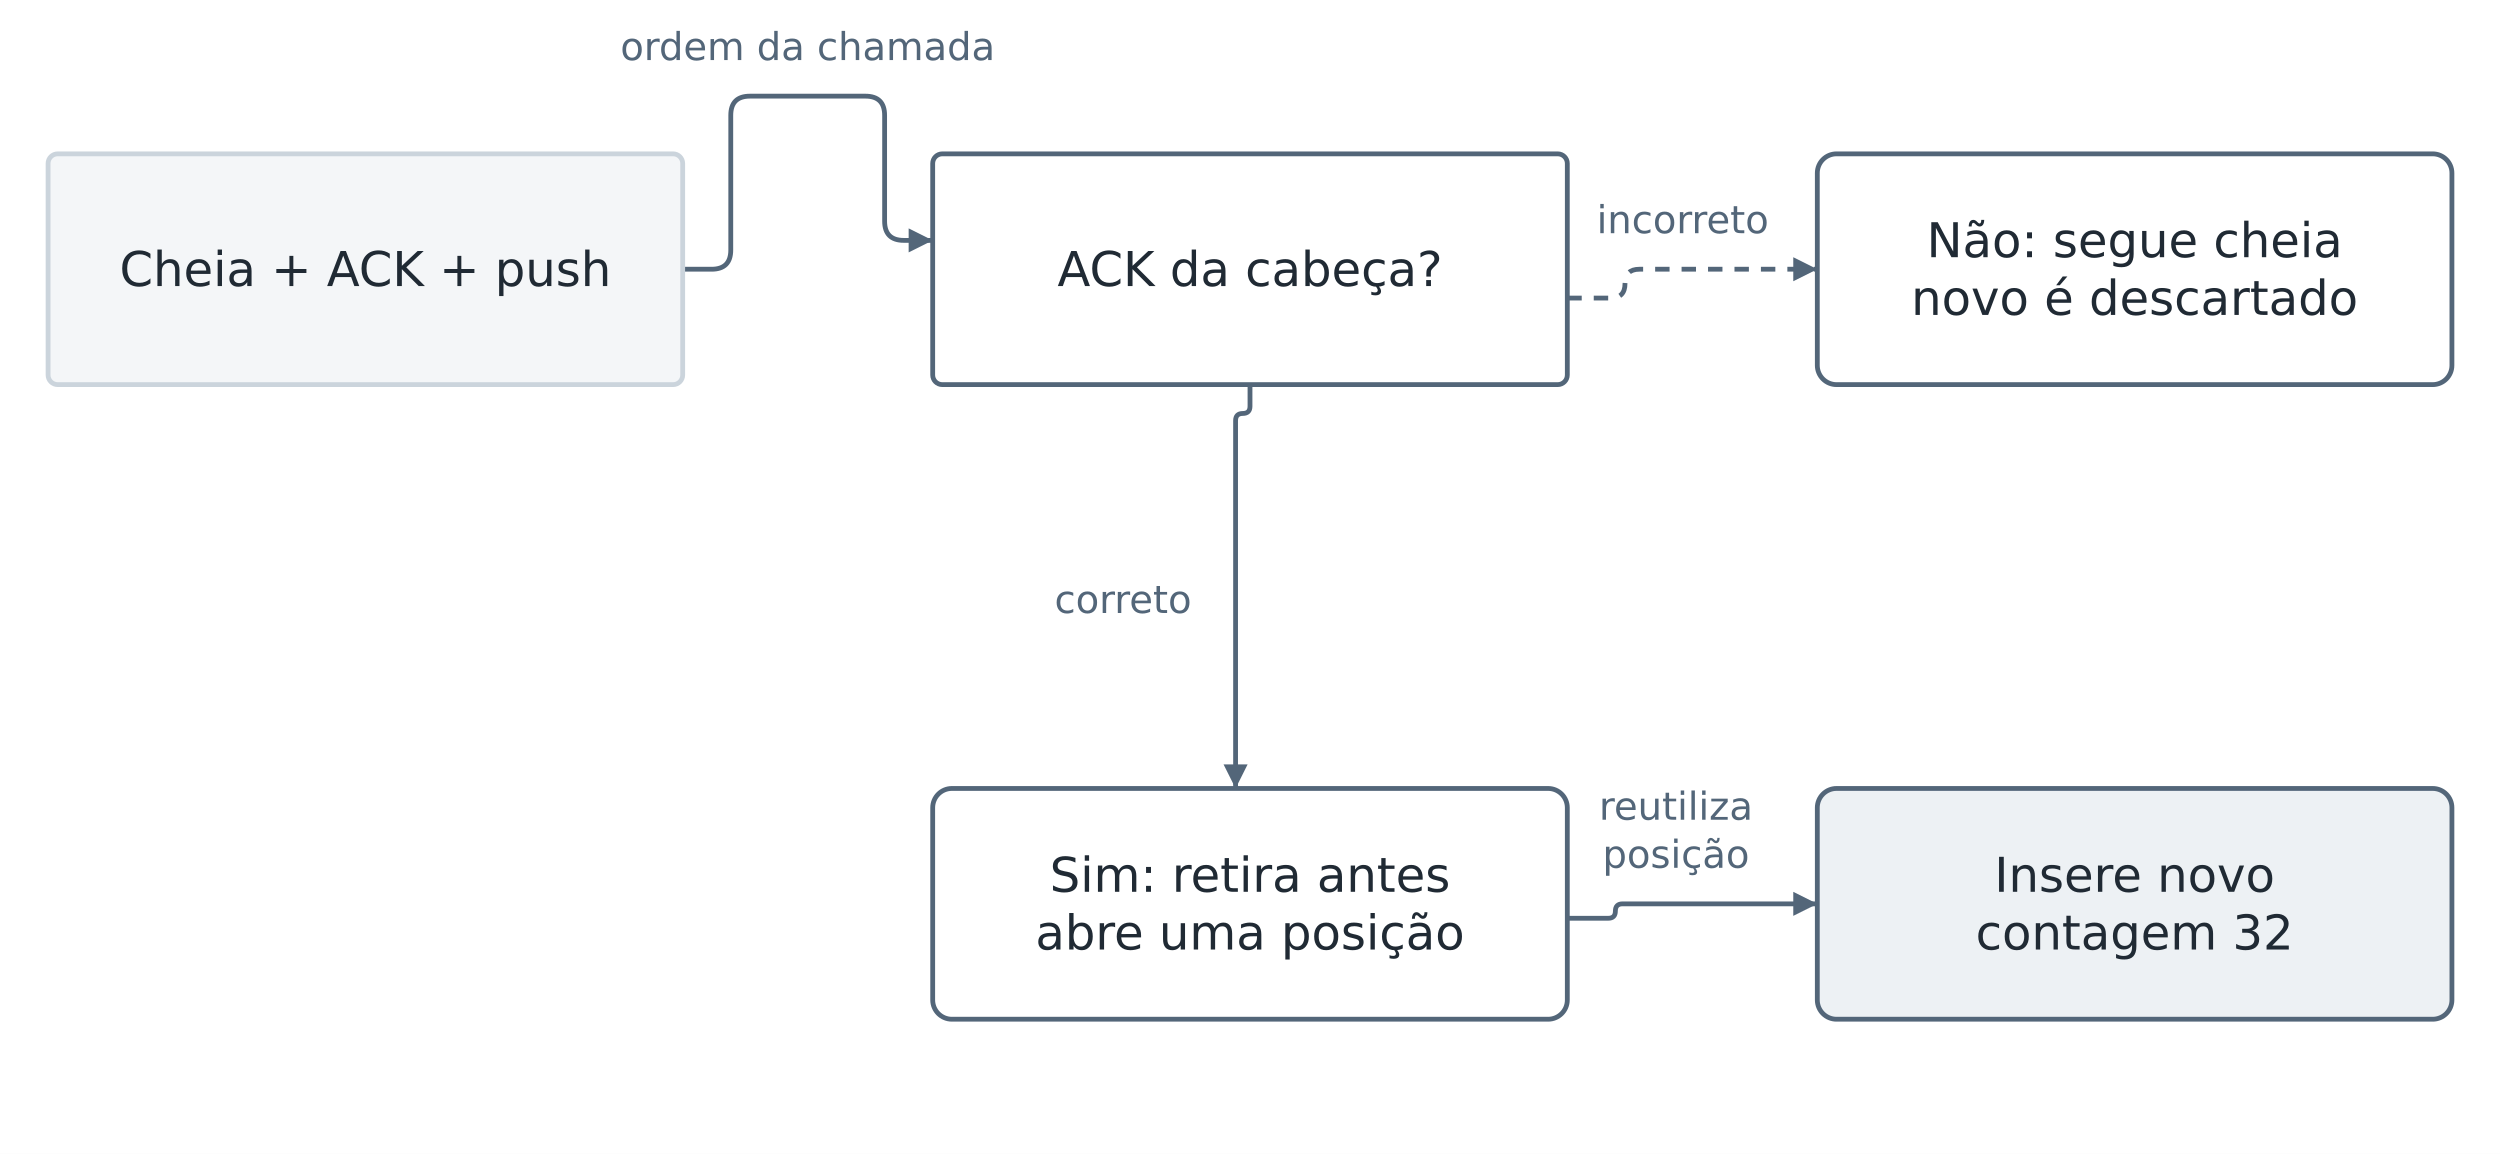
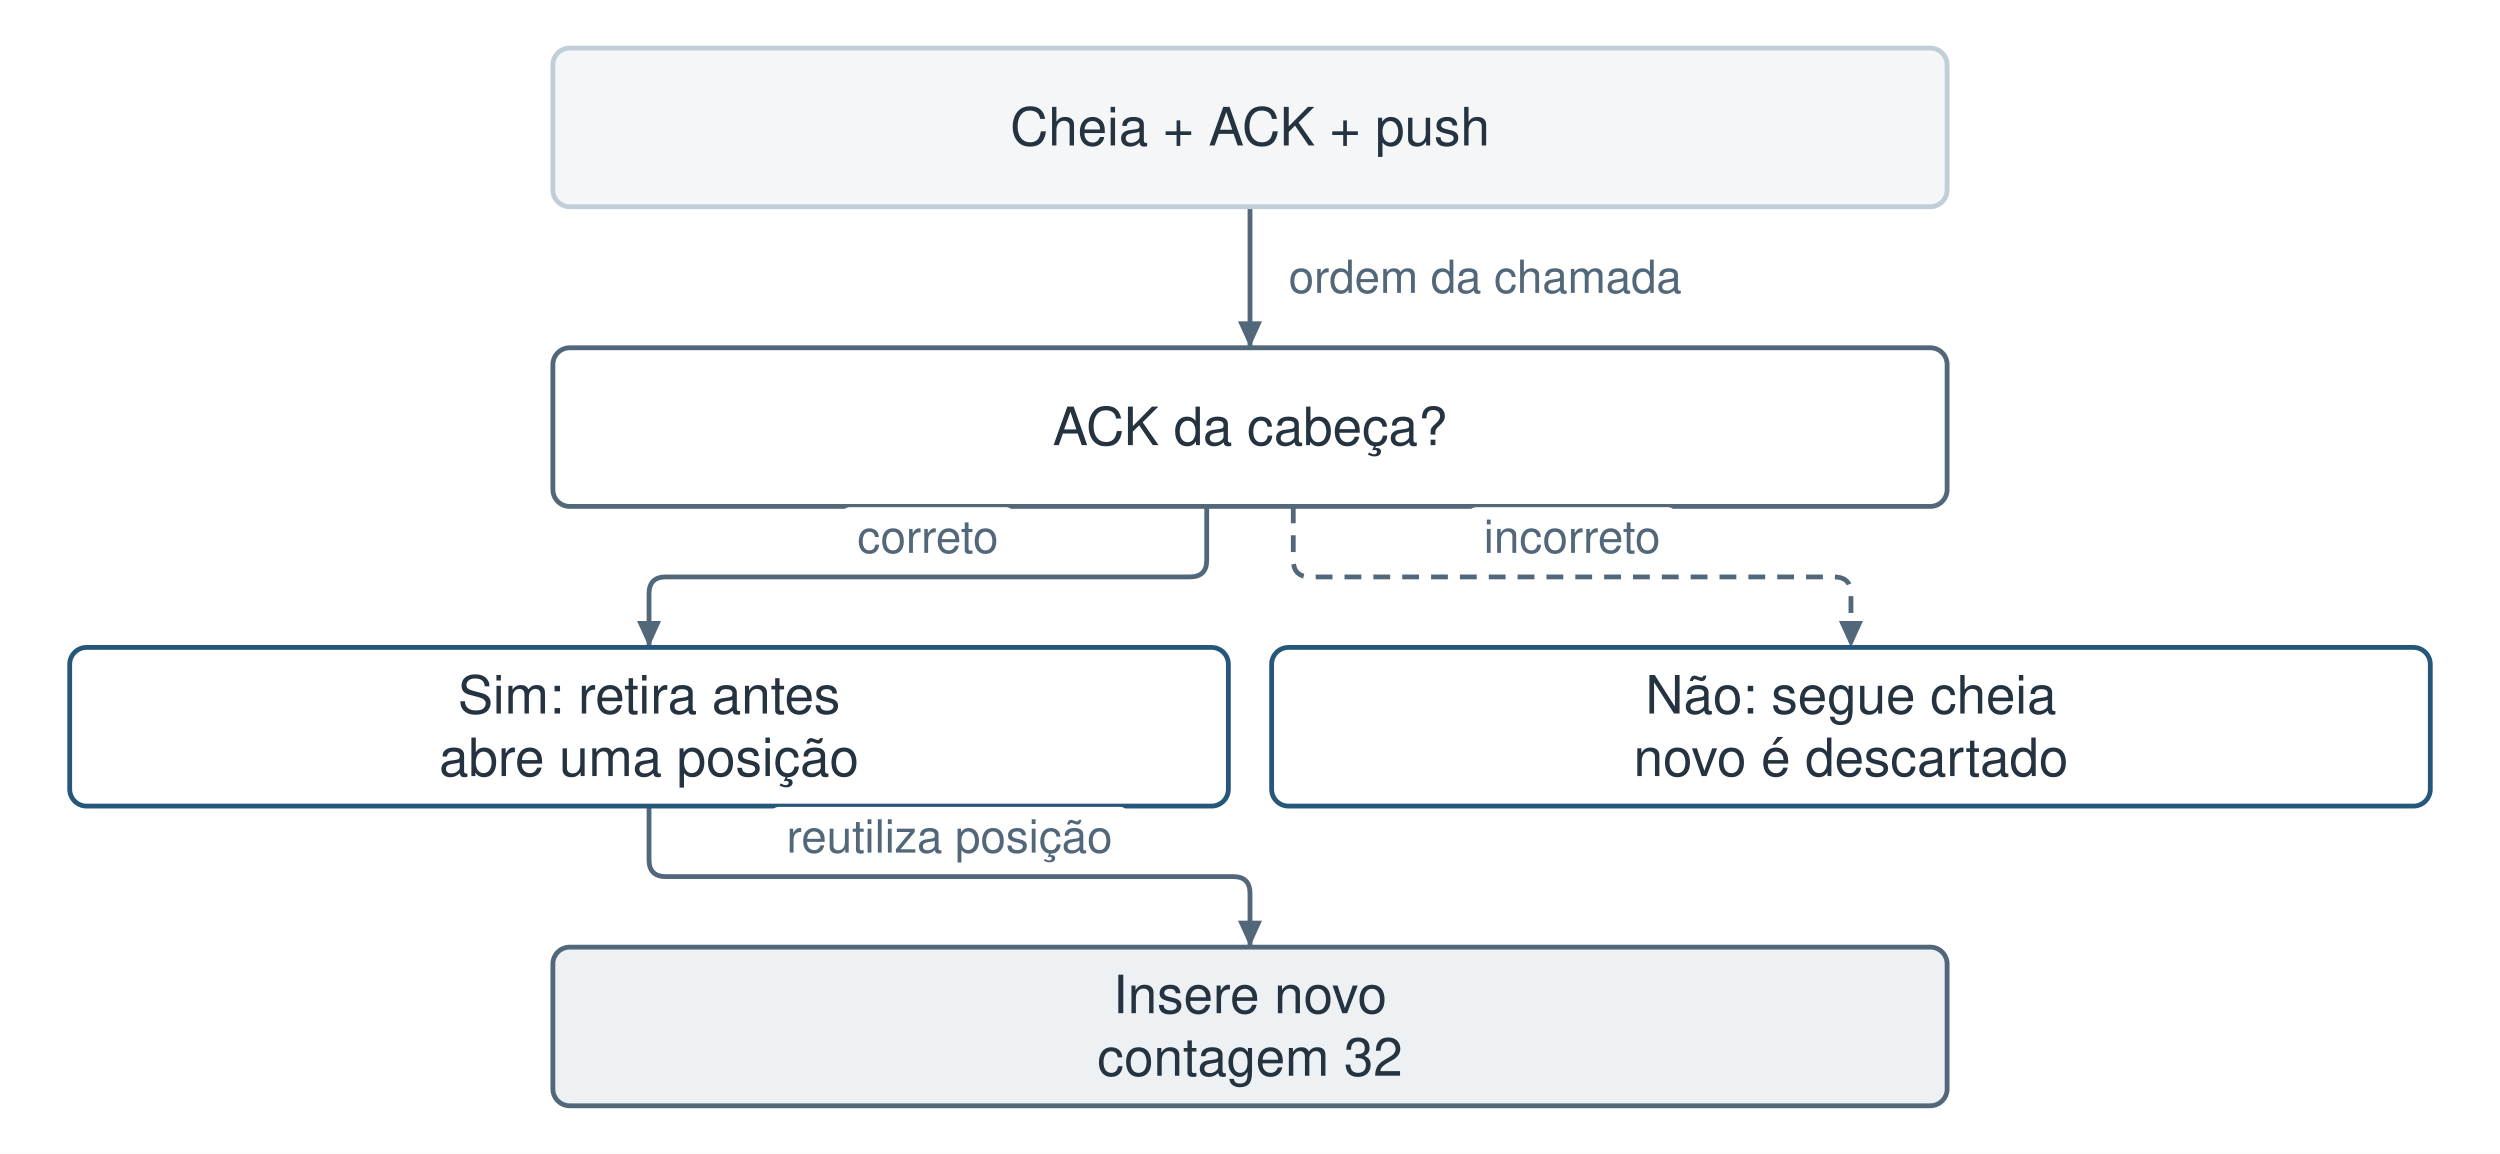
- <svg xmlns="http://www.w3.org/2000/svg" width="1040" height="480" viewBox="0 0 1040 480" role="img" aria-labelledby="seq-067-title seq-067-desc">
+ <svg xmlns="http://www.w3.org/2000/svg" viewBox="0 0 1040 480" width="1040" height="480" role="img" aria-labelledby="title-SEQ-067 desc-SEQ-067">
+   <rect width="1040" height="480" fill="#FFFFFF" />
  <defs>
-     <marker id="arrow" markerWidth="8" markerHeight="6" refX="7" refY="3" orient="auto">
-       <polygon points="0,0 8,3 0,6" fill="#536679" />
-     </marker>
-     <marker id="arrow-accent" markerWidth="8" markerHeight="6" refX="7" refY="3" orient="auto">
-       <polygon points="0,0 8,3 0,6" fill="#24577A" />
-     </marker>
-     <marker id="arrow-link" markerWidth="8" markerHeight="6" refX="7" refY="3" orient="auto">
-       <polygon points="0,0 8,3 0,6" fill="#24577A" />
+     <marker id="arrow" viewBox="0 0 10 10" refX="9" refY="5" markerWidth="8" markerHeight="8" orient="auto-start-reverse">
+       <path d="M 0 0 L 10 5 L 0 10 z" fill="#526779" />
    </marker>
  </defs>
-   <rect width="1040" height="480" fill="#ffffff" />
-   <path d="M 284,112.0 L 296.0,112.0 Q 304,112.0 304.0,104.0 L 304.0,48.0 Q 304,40 312.0,40.0 L 360.0,40.0 Q 368,40 368.0,48.0 L 368.0,92.0 Q 368,100.0 376.0,100.0 L 388,100.0" fill="none" stroke="#536679" stroke-width="2" />
-   <polygon points="388,100.0 378.0,95.0 378.0,105.0" fill="#536679" />
-   <path d="M 520.0,160 L 520.0,169.0 Q 520.0,172 517.0,172.0 L 517.0,172.0 Q 514.0,172 514.0,175.0 L 514.0,328" fill="none" stroke="#536679" stroke-width="2" />
-   <polygon points="514.0,328 519.0,318.0 509.0,318.0" fill="#536679" />
-   <path d="M 652,124.0 L 670.0,124.0 Q 676,124.0 676.0,118.0 L 676.0,118.0 Q 676,112.0 682.0,112.0 L 756,112.0" fill="none" stroke="#536679" stroke-width="2" stroke-dasharray="6,5" />
-   <polygon points="756,112.0 746.0,107.0 746.0,117.0" fill="#536679" />
-   <path d="M 652,382.0 L 669.0,382.0 Q 672,382.0 672.0,379.0 L 672.0,379.0 Q 672,376.0 675.0,376.0 L 756,376.0" fill="none" stroke="#536679" stroke-width="2" />
-   <polygon points="756,376.0 746.0,371.0 746.0,381.0" fill="#536679" />
-   <rect x="20" y="64" width="264" height="96" rx="4" fill="#F4F6F8" stroke="#CBD4DC" stroke-width="2" />
-   <text x="152.0" y="119.0" text-anchor="middle" font-family="DejaVuSans" font-size="20" fill="#202A34">Cheia + ACK + push</text>
-   <rect x="388" y="64" width="264" height="96" rx="4" fill="#ffffff" stroke="#536679" stroke-width="2" />
-   <text x="520.0" y="119.0" text-anchor="middle" font-family="DejaVuSans" font-size="20" fill="#202A34">ACK da cabeça?</text>
-   <rect x="388" y="328" width="264" height="96" rx="8" fill="#ffffff" stroke="#536679" stroke-width="2" />
-   <text x="520.0" y="371.0" text-anchor="middle" font-family="DejaVuSans" font-size="20" fill="#202A34">Sim: retira antes</text>
-   <text x="520.0" y="395.0" text-anchor="middle" font-family="DejaVuSans" font-size="20" fill="#202A34">abre uma posição</text>
-   <rect x="756" y="64" width="264" height="96" rx="8" fill="#ffffff" stroke="#536679" stroke-width="2" />
-   <text x="888.0" y="107.0" text-anchor="middle" font-family="DejaVuSans" font-size="20" fill="#202A34">Não: segue cheia</text>
-   <text x="888.0" y="131.0" text-anchor="middle" font-family="DejaVuSans" font-size="20" fill="#202A34">novo é descartado</text>
-   <rect x="756" y="328" width="264" height="96" rx="8" fill="#EDF1F4" stroke="#536679" stroke-width="2" />
-   <text x="888.0" y="371.0" text-anchor="middle" font-family="DejaVuSans" font-size="20" fill="#202A34">Insere novo</text>
-   <text x="888.0" y="395.0" text-anchor="middle" font-family="DejaVuSans" font-size="20" fill="#202A34">contagem 32</text>
-   <rect x="251.91" y="10.0" width="168.18" height="20" fill="#ffffff" />
-   <text x="336.0" y="25.0" text-anchor="middle" font-family="DejaVuSans" font-size="16" fill="#536679">ordem da chamada</text>
-   <rect x="432.356" y="240.0" width="69.648" height="20" fill="#ffffff" />
-   <text x="467.18" y="255.0" text-anchor="middle" font-family="DejaVuSans" font-size="16" fill="#536679">correto</text>
-   <rect x="657.883" y="82.0" width="84.234" height="20" fill="#ffffff" />
-   <text x="700.0" y="97.0" text-anchor="middle" font-family="DejaVuSans" font-size="16" fill="#536679">incorreto</text>
-   <rect x="659.013" y="326.0" width="76.375" height="40" fill="#ffffff" />
-   <text x="697.2" y="341.0" text-anchor="middle" font-family="DejaVuSans" font-size="16" fill="#536679">reutiliza</text>
-   <text x="697.2" y="361.0" text-anchor="middle" font-family="DejaVuSans" font-size="16" fill="#536679">posição</text>
+   <g data-from="a" data-to="b" data-kind="normal">
+     <path d="M 520.00 86.00 L 520.00 144.67" fill="none" stroke="#526779" stroke-width="2" />
+     <polygon points="520.00,144.67 515.00,133.67 525.00,133.67" fill="#526779" />
+   </g>
+   <g data-from="b" data-to="c" data-kind="normal">
+     <path d="M 502.00 210.67 L 502.00 233.00 C 502.00 237.67 499.67 240.00 495.00 240.00 L 277.00 240.00 C 272.33 240.00 270.00 242.33 270.00 247.00 L 270.00 269.33" fill="none" stroke="#526779" stroke-width="2" />
+     <polygon points="270.00,269.33 265.00,258.33 275.00,258.33" fill="#526779" />
+   </g>
+   <g data-from="b" data-to="d" data-kind="reject">
+     <polyline points="538.00,210.67 538.00,217.67" fill="none" stroke="#526779" stroke-width="2" stroke-linejoin="round" />
+     <polyline points="538.00,222.67 538.00,229.67" fill="none" stroke="#526779" stroke-width="2" stroke-linejoin="round" />
+     <polyline points="538.11,234.66 538.44,236.06 538.98,237.27 539.75,238.25 540.73,239.02 541.94,239.56 542.35,239.66" fill="none" stroke="#526779" stroke-width="2" stroke-linejoin="round" />
+     <polyline points="547.32,240.00 554.32,240.00" fill="none" stroke="#526779" stroke-width="2" stroke-linejoin="round" />
+     <polyline points="559.32,240.00 566.32,240.00" fill="none" stroke="#526779" stroke-width="2" stroke-linejoin="round" />
+     <polyline points="571.32,240.00 578.32,240.00" fill="none" stroke="#526779" stroke-width="2" stroke-linejoin="round" />
+     <polyline points="583.32,240.00 590.32,240.00" fill="none" stroke="#526779" stroke-width="2" stroke-linejoin="round" />
+     <polyline points="595.32,240.00 602.32,240.00" fill="none" stroke="#526779" stroke-width="2" stroke-linejoin="round" />
+     <polyline points="607.32,240.00 614.32,240.00" fill="none" stroke="#526779" stroke-width="2" stroke-linejoin="round" />
+     <polyline points="619.32,240.00 626.32,240.00" fill="none" stroke="#526779" stroke-width="2" stroke-linejoin="round" />
+     <polyline points="631.32,240.00 638.32,240.00" fill="none" stroke="#526779" stroke-width="2" stroke-linejoin="round" />
+     <polyline points="643.32,240.00 650.32,240.00" fill="none" stroke="#526779" stroke-width="2" stroke-linejoin="round" />
+     <polyline points="655.32,240.00 662.32,240.00" fill="none" stroke="#526779" stroke-width="2" stroke-linejoin="round" />
+     <polyline points="667.32,240.00 674.32,240.00" fill="none" stroke="#526779" stroke-width="2" stroke-linejoin="round" />
+     <polyline points="679.32,240.00 686.32,240.00" fill="none" stroke="#526779" stroke-width="2" stroke-linejoin="round" />
+     <polyline points="691.32,240.00 698.32,240.00" fill="none" stroke="#526779" stroke-width="2" stroke-linejoin="round" />
+     <polyline points="703.32,240.00 710.32,240.00" fill="none" stroke="#526779" stroke-width="2" stroke-linejoin="round" />
+     <polyline points="715.32,240.00 722.32,240.00" fill="none" stroke="#526779" stroke-width="2" stroke-linejoin="round" />
+     <polyline points="727.32,240.00 734.32,240.00" fill="none" stroke="#526779" stroke-width="2" stroke-linejoin="round" />
+     <polyline points="739.32,240.00 746.32,240.00" fill="none" stroke="#526779" stroke-width="2" stroke-linejoin="round" />
+     <polyline points="751.32,240.00 758.32,240.00" fill="none" stroke="#526779" stroke-width="2" stroke-linejoin="round" />
+     <polyline points="763.32,240.02 764.64,240.11 766.06,240.44 767.27,240.98 768.25,241.75 769.02,242.73 769.18,243.10" fill="none" stroke="#526779" stroke-width="2" stroke-linejoin="round" />
+     <polyline points="770.00,247.98 770.00,254.98" fill="none" stroke="#526779" stroke-width="2" stroke-linejoin="round" />
+     <polyline points="770.00,259.98 770.00,266.98" fill="none" stroke="#526779" stroke-width="2" stroke-linejoin="round" />
+     <polygon points="770.00,269.33 765.00,258.33 775.00,258.33" fill="#526779" />
+   </g>
+   <g data-from="c" data-to="e" data-kind="normal">
+     <path d="M 270.00 335.33 L 270.00 357.67 C 270.00 362.33 272.33 364.67 277.00 364.67 L 513.00 364.67 C 517.67 364.67 520.00 367.00 520.00 371.67 L 520.00 394.00" fill="none" stroke="#526779" stroke-width="2" />
+     <polygon points="520.00,394.00 515.00,383.00 525.00,383.00" fill="#526779" />
+   </g>
+   <g data-node-id="a" data-role="input">
+     <rect x="230.00" y="20.00" width="580.00" height="66.00" rx="7" fill="#F4F6F8" stroke="#C0CED8" stroke-width="2" />
+     <text x="520.00" y="60.50" text-anchor="middle" font-family="Helvetica" font-size="22" fill="#24333F">Cheia + ACK + push</text>
+   </g>
+   <g data-node-id="b" data-role="process">
+     <rect x="230.00" y="144.67" width="580.00" height="66.00" rx="7" fill="#FFFFFF" stroke="#526779" stroke-width="2" />
+     <text x="520.00" y="185.17" text-anchor="middle" font-family="Helvetica" font-size="22" fill="#24333F">ACK da cabeça?</text>
+   </g>
+   <g data-node-id="c" data-role="output">
+     <rect x="29.00" y="269.33" width="482.00" height="66.00" rx="7" fill="#FFFFFF" stroke="#24577A" stroke-width="2" />
+     <text x="270.00" y="296.83" text-anchor="middle" font-family="Helvetica" font-size="22" fill="#24333F">Sim: retira antes</text>
+     <text x="270.00" y="322.83" text-anchor="middle" font-family="Helvetica" font-size="22" fill="#24333F">abre uma posição</text>
+   </g>
+   <g data-node-id="d" data-role="output">
+     <rect x="529.00" y="269.33" width="482.00" height="66.00" rx="7" fill="#FFFFFF" stroke="#24577A" stroke-width="2" />
+     <text x="770.00" y="296.83" text-anchor="middle" font-family="Helvetica" font-size="22" fill="#24333F">Não: segue cheia</text>
+     <text x="770.00" y="322.83" text-anchor="middle" font-family="Helvetica" font-size="22" fill="#24333F">novo é descartado</text>
+   </g>
+   <g data-node-id="e" data-role="state">
+     <rect x="230.00" y="394.00" width="580.00" height="66.00" rx="7" fill="#EDF1F4" stroke="#526779" stroke-width="2" />
+     <text x="520.00" y="421.50" text-anchor="middle" font-family="Helvetica" font-size="22" fill="#24333F">Insere novo</text>
+     <text x="520.00" y="447.50" text-anchor="middle" font-family="Helvetica" font-size="22" fill="#24333F">contagem 32</text>
+   </g>
+   <g data-edge-label="0">
+     <rect x="530.00" y="102.83" width="175.68" height="25.00" rx="3" fill="#FFFFFF" />
+     <text x="617.84" y="121.83" text-anchor="middle" font-family="Helvetica" font-size="19" fill="#526779">ordem da chamada</text>
+   </g>
+   <g data-edge-label="1">
+     <rect x="350.44" y="211.00" width="71.13" height="25.00" rx="3" fill="#FFFFFF" />
+     <text x="386.00" y="230.00" text-anchor="middle" font-family="Helvetica" font-size="19" fill="#526779">correto</text>
+   </g>
+   <g data-edge-label="2">
+     <rect x="611.05" y="211.00" width="85.91" height="25.00" rx="3" fill="#FFFFFF" />
+     <text x="654.00" y="230.00" text-anchor="middle" font-family="Helvetica" font-size="19" fill="#526779">incorreto</text>
+   </g>
+   <g data-edge-label="3">
+     <rect x="320.89" y="335.67" width="148.21" height="25.00" rx="3" fill="#FFFFFF" />
+     <text x="395.00" y="354.67" text-anchor="middle" font-family="Helvetica" font-size="19" fill="#526779">reutiliza posição</text>
+   </g>
</svg>
